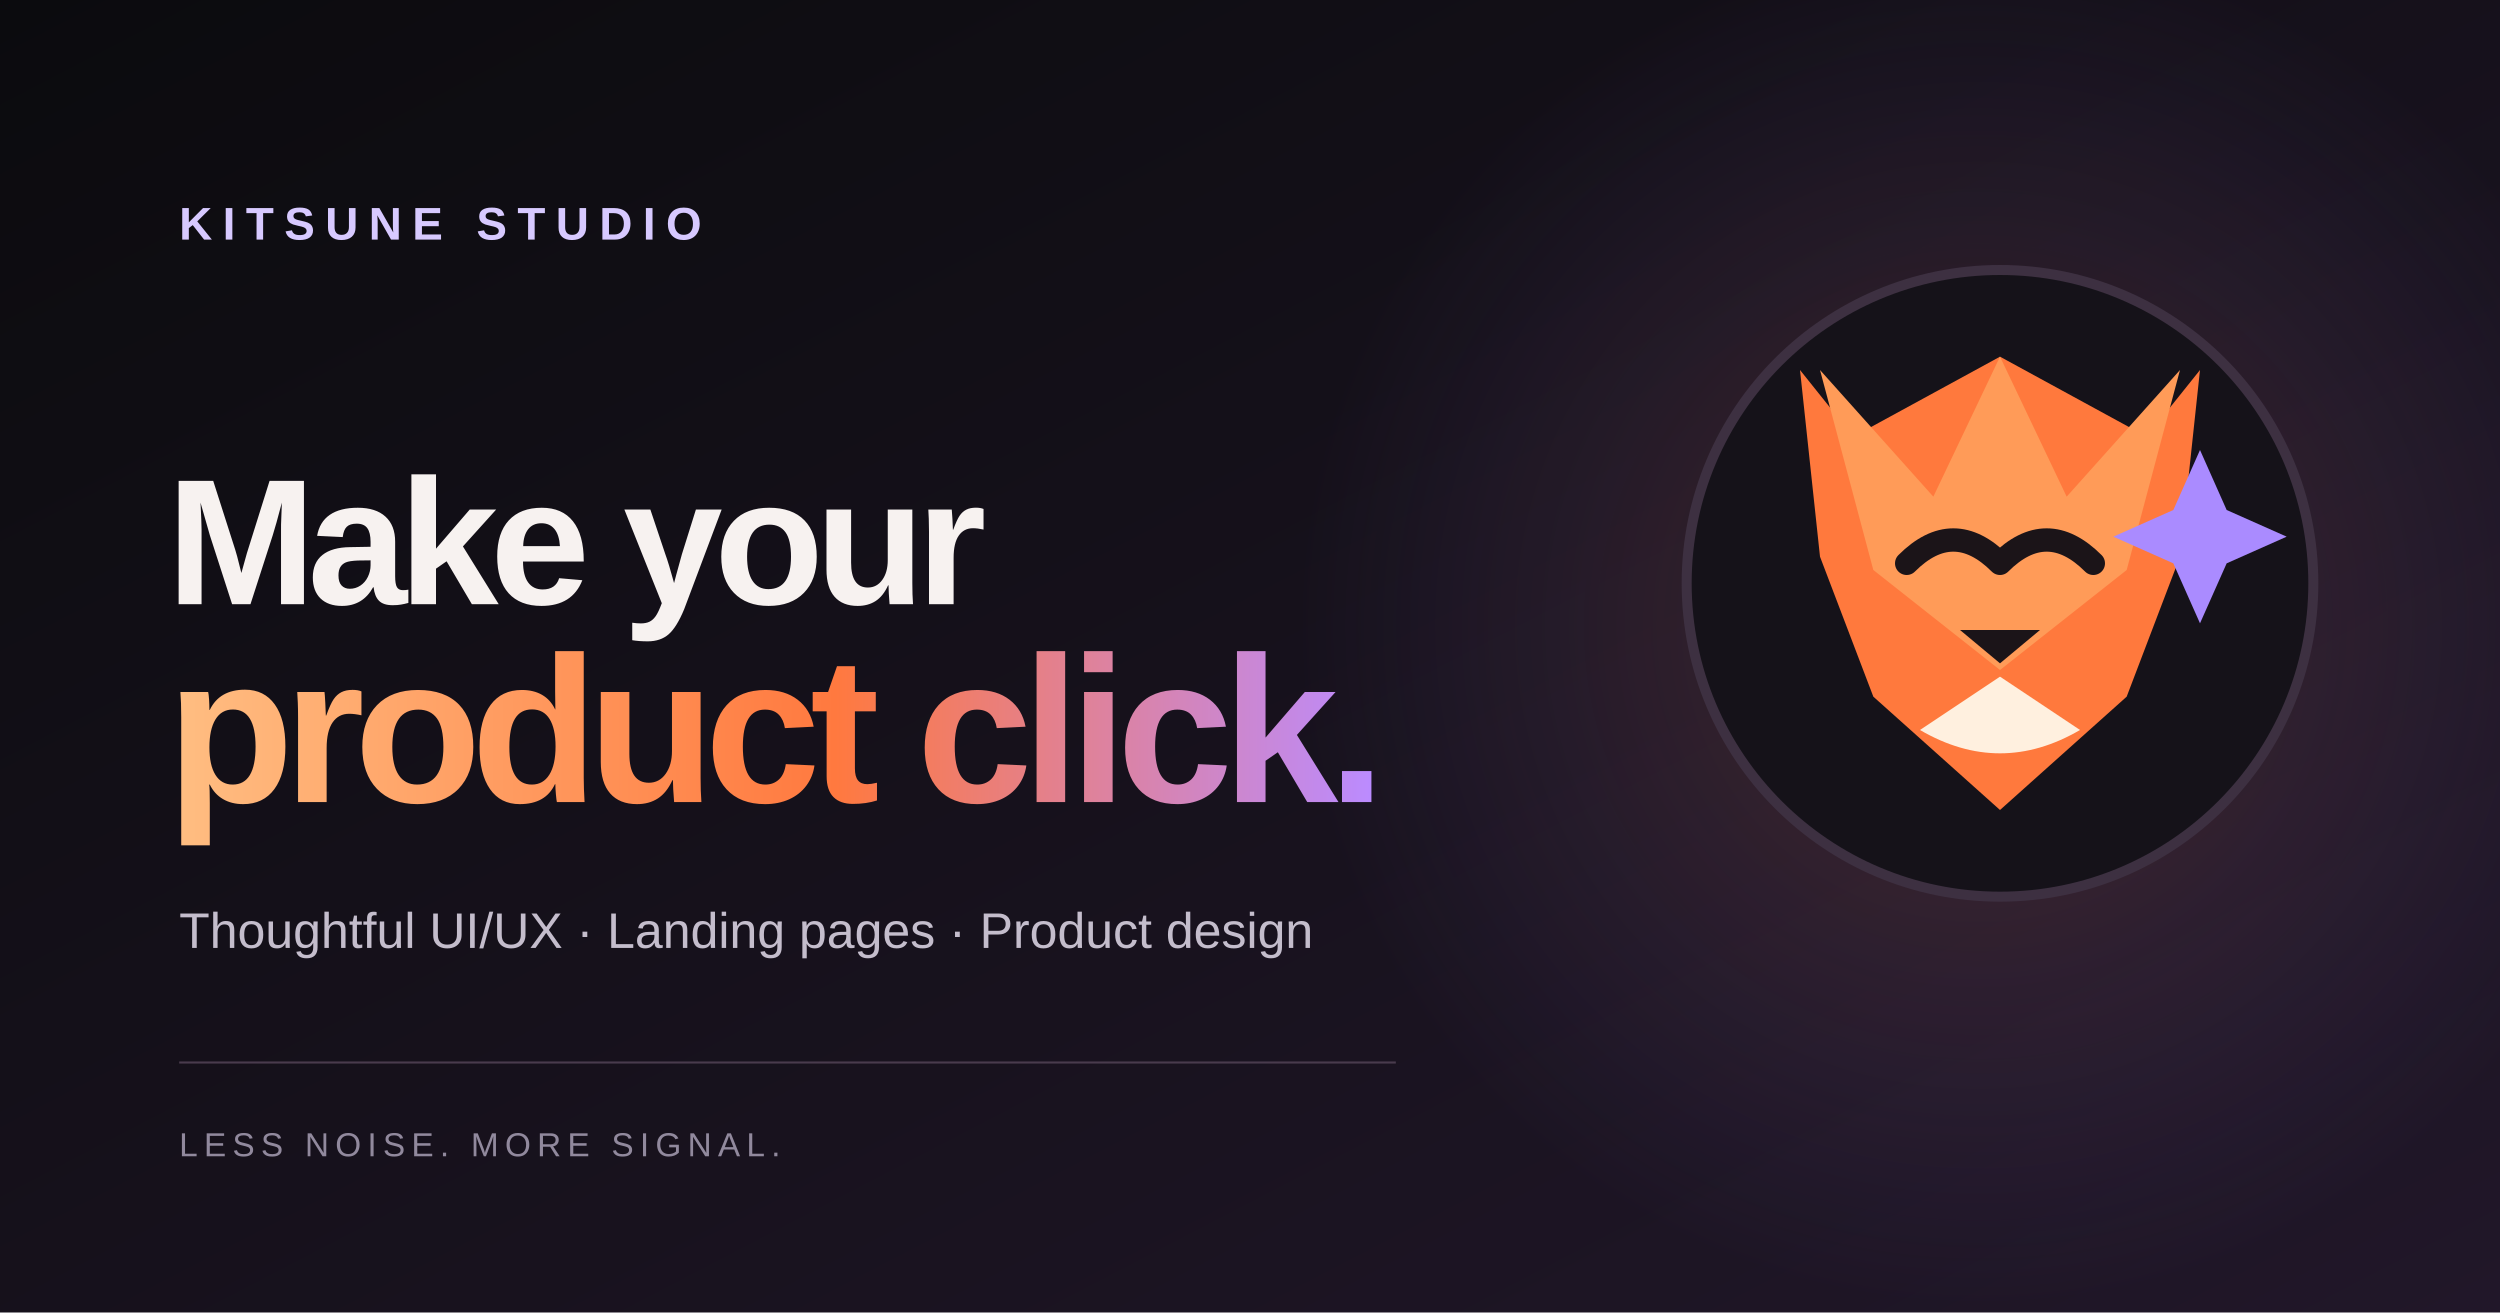
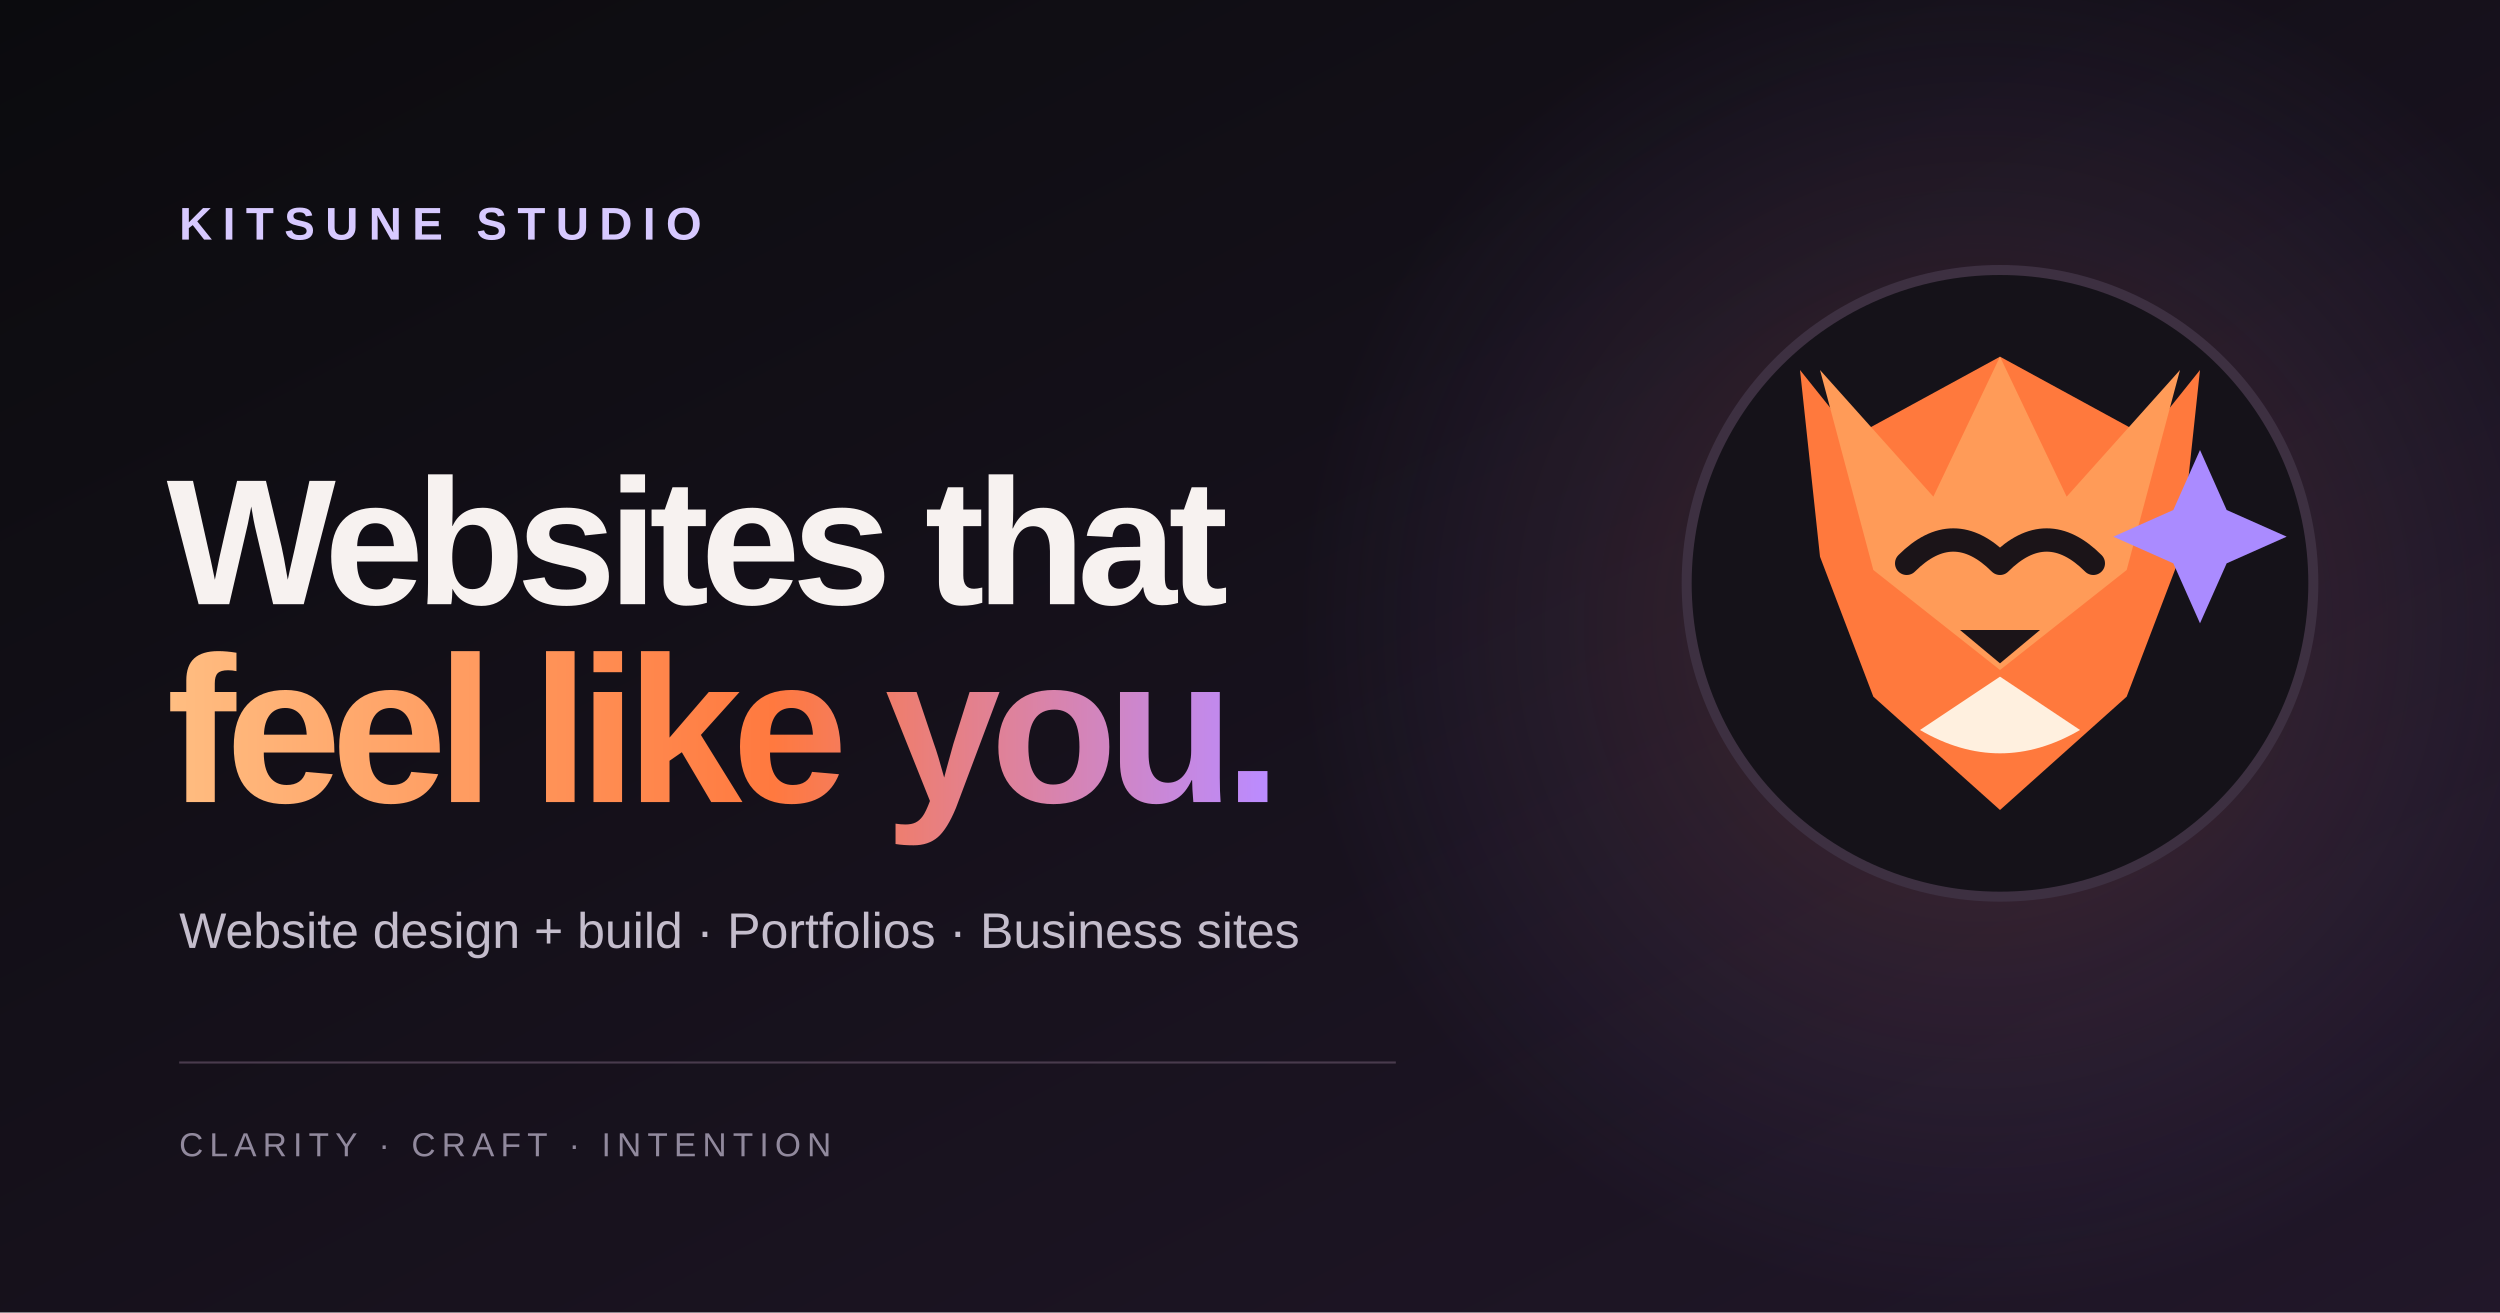
<svg xmlns="http://www.w3.org/2000/svg" width="1200" height="630" viewBox="0 0 1200 630">
  <defs>
    <linearGradient id="bg" x1="0" y1="0" x2="1" y2="1">
      <stop stop-color="#0b0b0e" />
      <stop offset="1" stop-color="#211729" />
    </linearGradient>
    <linearGradient id="t" x1="0" y1="0" x2="1" y2="0">
      <stop stop-color="#ffbd81" />
      <stop offset=".55" stop-color="#ff793f" />
      <stop offset="1" stop-color="#bb8bff" />
    </linearGradient>
    <radialGradient id="glow">
      <stop stop-color="#ff793f" stop-opacity=".2" />
      <stop offset="1" stop-color="#a68aff" stop-opacity="0" />
    </radialGradient>
  </defs>
  <rect width="1200" height="630" fill="url(#bg)" />
  <circle cx="950" cy="300" r="330" fill="url(#glow)" />
  <g transform="translate(800 120) scale(3.2)">
    <circle cx="50" cy="50" r="47" fill="#151219" stroke="#3d3041" stroke-width="1.5" />
    <path d="M50 16 28 28 20 18 23 46 31 67 50 84 69 67 77 46 80 18 72 28Z" fill="#ff793d" />
    <path d="M23 18 40 37 50 16 60 37 77 18 69 48 50 63 31 48Z" fill="#ff9b58" />
    <path d="M36 47q7-7 14 0M50 47q7-7 14 0" fill="none" stroke="#1b1418" stroke-width="3.5" stroke-linecap="round" />
    <path d="m44 57 6 5 6-5" fill="#1b1418" />
    <path d="M50 64 38 72q12 7 24 0Z" fill="#fff0df" />
    <path d="m80 30 4 9 9 4-9 4-4 9-4-9-9-4 9-4Z" fill="#aa8bff" />
  </g>
  <g font-family="Manrope,Arial,sans-serif">
    <text x="86" y="115" fill="#d7c9ff" font-size="22" letter-spacing="5" font-weight="700">KITSUNE STUDIO</text>
-     <text x="80" y="290" fill="#f7f2f0" font-size="86" font-weight="800" letter-spacing="-4">Make your</text>
-     <text x="80" y="385" fill="url(#t)" font-size="100" font-weight="800" letter-spacing="-5">product click.</text>
-     <text x="86" y="455" fill="#c4bdcc" font-size="24">Thoughtful UI/UX · Landing pages · Product design</text>
+     <text x="80" y="290" fill="#f7f2f0" font-size="86" font-weight="800" letter-spacing="-4">Websites that</text>
+     <text x="80" y="385" fill="url(#t)" font-size="100" font-weight="800" letter-spacing="-5">feel like you.</text>
+     <text x="86" y="455" fill="#c4bdcc" font-size="24">Website design + build · Portfolios · Business sites</text>
    <path d="M86 510H670" stroke="#493b4d" />
-     <text x="86" y="555" fill="#91899d" font-size="16" letter-spacing="3">LESS NOISE. MORE SIGNAL.</text>
+     <text x="86" y="555" fill="#91899d" font-size="16" letter-spacing="3">CLARITY · CRAFT · INTENTION</text>
  </g>
</svg>
